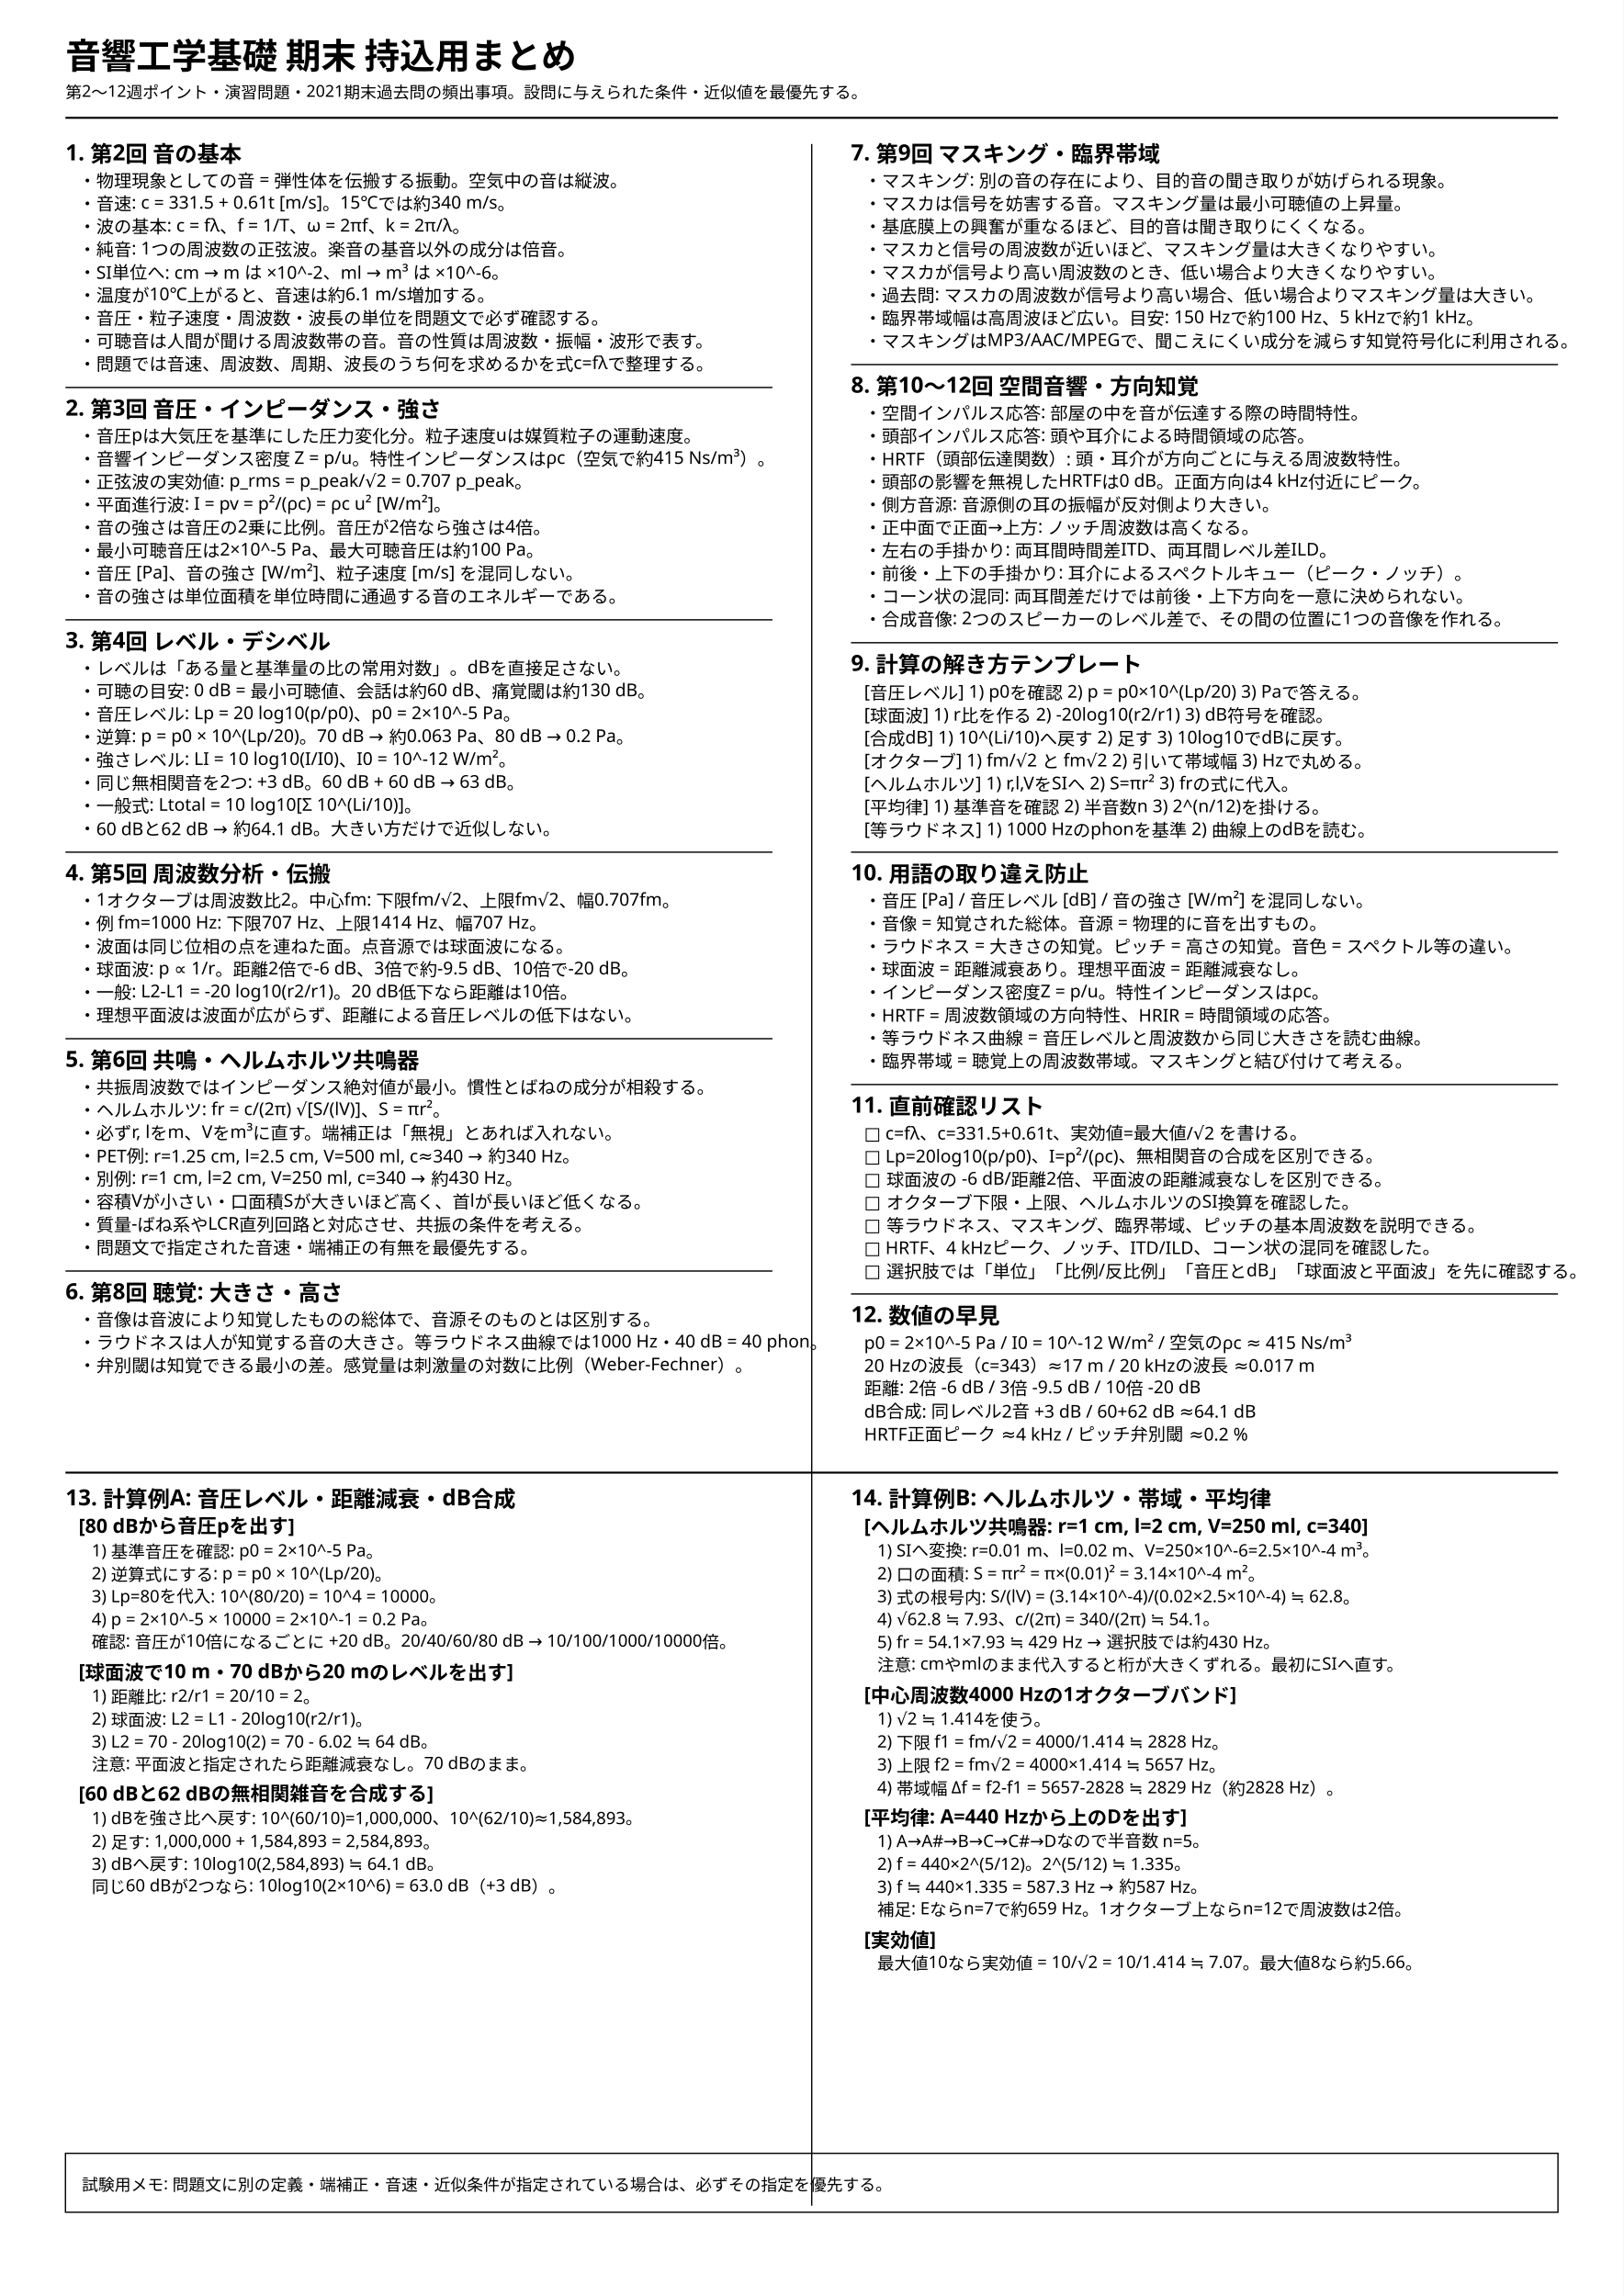
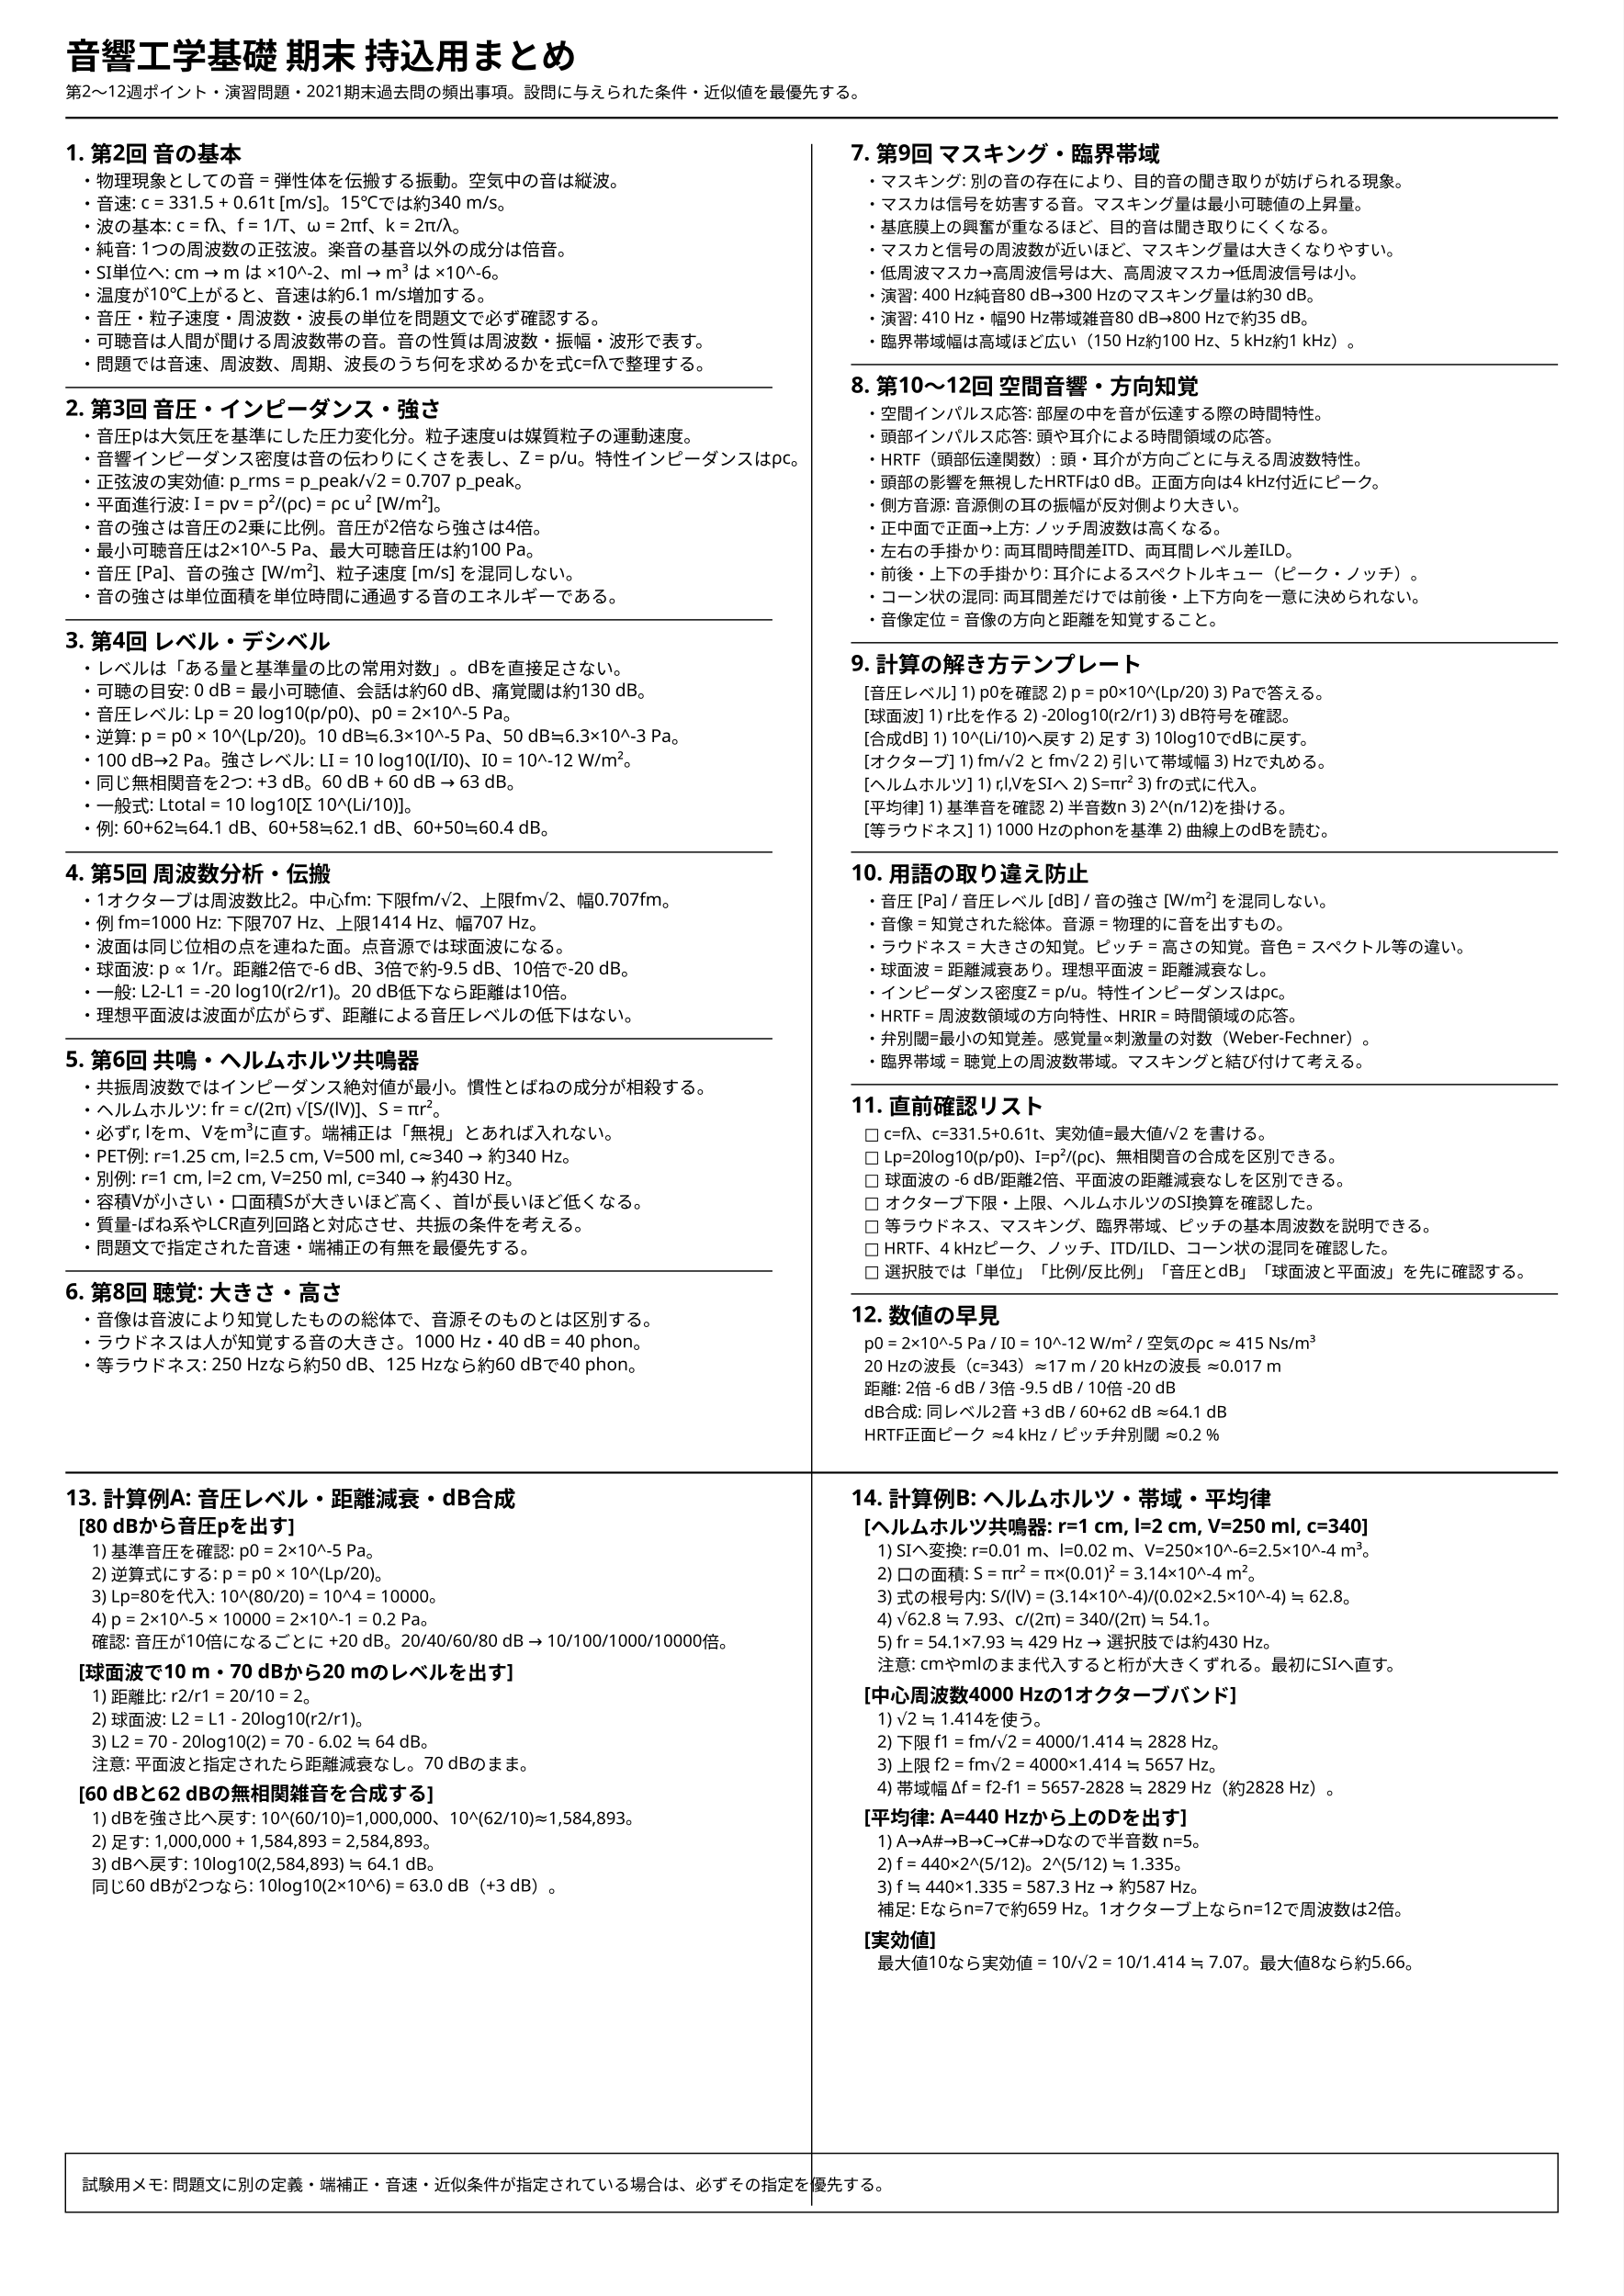
<svg xmlns="http://www.w3.org/2000/svg" width="2480" height="3508" viewBox="0 0 2480 3508">
  <rect width="2480" height="3508" fill="#ffffff" />
  <g fill="#000000" font-family="Hiragino Sans, Noto Sans JP, sans-serif">
    <text x="100" y="105" font-size="54" font-weight="700">音響工学基礎 期末 持込用まとめ</text>
    <text x="100" y="150" font-size="25">第2〜12週ポイント・演習問題・2021期末過去問の頻出事項。設問に与えられた条件・近似値を最優先する。</text>
    <line x1="100" y1="180" x2="2380" y2="180" stroke="#000000" stroke-width="3" />
    <line x1="1240" y1="220" x2="1240" y2="3370" stroke="#000000" stroke-width="2" />
    <g font-size="27">
      <text x="100" y="245" font-size="34" font-weight="700">1. 第2回 音の基本</text>
      <text x="120" y="286">・物理現象としての音 = 弾性体を伝搬する振動。空気中の音は縦波。</text>
      <text x="120" y="321">・音速: c = 331.5 + 0.61t [m/s]。15℃では約340 m/s。</text>
      <text x="120" y="356">・波の基本: c = fλ、f = 1/T、ω = 2πf、k = 2π/λ。</text>
      <text x="120" y="391">・純音: 1つの周波数の正弦波。楽音の基音以外の成分は倍音。</text>
      <text x="120" y="426">・SI単位へ: cm → m は ×10^-2、ml → m³ は ×10^-6。</text>
      <text x="120" y="461">・温度が10℃上がると、音速は約6.1 m/s増加する。</text>
      <text x="120" y="496">・音圧・粒子速度・周波数・波長の単位を問題文で必ず確認する。</text>
      <text x="120" y="531">・可聴音は人間が聞ける周波数帯の音。音の性質は周波数・振幅・波形で表す。</text>
      <text x="120" y="566">・問題では音速、周波数、周期、波長のうち何を求めるかを式c=fλで整理する。</text>
      <line x1="100" y1="592" x2="1180" y2="592" stroke="#000000" stroke-width="2" />
      <text x="100" y="635" font-size="34" font-weight="700">2. 第3回 音圧・インピーダンス・強さ</text>
      <text x="120" y="676">・音圧pは大気圧を基準にした圧力変化分。粒子速度uは媒質粒子の運動速度。</text>
-       <text x="120" y="711">・音響インピーダンス密度 Z = p/u。特性インピーダンスはρc（空気で約415 Ns/m³）。</text>
+       <text x="120" y="711">・音響インピーダンス密度は音の伝わりにくさを表し、Z = p/u。特性インピーダンスはρc。</text>
      <text x="120" y="746">・正弦波の実効値: p_rms = p_peak/√2 = 0.707 p_peak。</text>
      <text x="120" y="781">・平面進行波: I = pv = p²/(ρc) = ρc u² [W/m²]。</text>
      <text x="120" y="816">・音の強さは音圧の2乗に比例。音圧が2倍なら強さは4倍。</text>
      <text x="120" y="851">・最小可聴音圧は2×10^-5 Pa、最大可聴音圧は約100 Pa。</text>
      <text x="120" y="886">・音圧 [Pa]、音の強さ [W/m²]、粒子速度 [m/s] を混同しない。</text>
      <text x="120" y="921">・音の強さは単位面積を単位時間に通過する音のエネルギーである。</text>
      <line x1="100" y1="947" x2="1180" y2="947" stroke="#000000" stroke-width="2" />
      <text x="100" y="990" font-size="34" font-weight="700">3. 第4回 レベル・デシベル</text>
      <text x="120" y="1031">・レベルは「ある量と基準量の比の常用対数」。dBを直接足さない。</text>
      <text x="120" y="1066">・可聴の目安: 0 dB = 最小可聴値、会話は約60 dB、痛覚閾は約130 dB。</text>
      <text x="120" y="1101">・音圧レベル: Lp = 20 log10(p/p0)、p0 = 2×10^-5 Pa。</text>
-       <text x="120" y="1136">・逆算: p = p0 × 10^(Lp/20)。70 dB → 約0.063 Pa、80 dB → 0.2 Pa。</text>
-       <text x="120" y="1171">・強さレベル: LI = 10 log10(I/I0)、I0 = 10^-12 W/m²。</text>
+       <text x="120" y="1136">・逆算: p = p0 × 10^(Lp/20)。10 dB≒6.3×10^-5 Pa、50 dB≒6.3×10^-3 Pa。</text>
+       <text x="120" y="1171">・100 dB→2 Pa。強さレベル: LI = 10 log10(I/I0)、I0 = 10^-12 W/m²。</text>
      <text x="120" y="1206">・同じ無相関音を2つ: +3 dB。60 dB + 60 dB → 63 dB。</text>
      <text x="120" y="1241">・一般式: Ltotal = 10 log10[Σ 10^(Li/10)]。</text>
-       <text x="120" y="1276">・60 dBと62 dB → 約64.1 dB。大きい方だけで近似しない。</text>
+       <text x="120" y="1276">・例: 60+62≒64.1 dB、60+58≒62.1 dB、60+50≒60.4 dB。</text>
      <line x1="100" y1="1302" x2="1180" y2="1302" stroke="#000000" stroke-width="2" />
      <text x="100" y="1345" font-size="34" font-weight="700">4. 第5回 周波数分析・伝搬</text>
      <text x="120" y="1386">・1オクターブは周波数比2。中心fm: 下限fm/√2、上限fm√2、幅0.707fm。</text>
      <text x="120" y="1421">・例 fm=1000 Hz: 下限707 Hz、上限1414 Hz、幅707 Hz。</text>
      <text x="120" y="1456">・波面は同じ位相の点を連ねた面。点音源では球面波になる。</text>
      <text x="120" y="1491">・球面波: p ∝ 1/r。距離2倍で-6 dB、3倍で約-9.5 dB、10倍で-20 dB。</text>
      <text x="120" y="1526">・一般: L2-L1 = -20 log10(r2/r1)。20 dB低下なら距離は10倍。</text>
      <text x="120" y="1561">・理想平面波は波面が広がらず、距離による音圧レベルの低下はない。</text>
      <line x1="100" y1="1587" x2="1180" y2="1587" stroke="#000000" stroke-width="2" />
      <text x="100" y="1630" font-size="34" font-weight="700">5. 第6回 共鳴・ヘルムホルツ共鳴器</text>
      <text x="120" y="1671">・共振周波数ではインピーダンス絶対値が最小。慣性とばねの成分が相殺する。</text>
      <text x="120" y="1706">・ヘルムホルツ: fr = c/(2π) √[S/(lV)]、S = πr²。</text>
      <text x="120" y="1741">・必ずr, lをm、Vをm³に直す。端補正は「無視」とあれば入れない。</text>
      <text x="120" y="1776">・PET例: r=1.25 cm, l=2.5 cm, V=500 ml, c≈340 → 約340 Hz。</text>
      <text x="120" y="1811">・別例: r=1 cm, l=2 cm, V=250 ml, c=340 → 約430 Hz。</text>
      <text x="120" y="1846">・容積Vが小さい・口面積Sが大きいほど高く、首lが長いほど低くなる。</text>
      <text x="120" y="1881">・質量-ばね系やLCR直列回路と対応させ、共振の条件を考える。</text>
      <text x="120" y="1916">・問題文で指定された音速・端補正の有無を最優先する。</text>
      <line x1="100" y1="1942" x2="1180" y2="1942" stroke="#000000" stroke-width="2" />
      <text x="100" y="1985" font-size="34" font-weight="700">6. 第8回 聴覚: 大きさ・高さ</text>
      <text x="120" y="2026">・音像は音波により知覚したものの総体で、音源そのものとは区別する。</text>
-       <text x="120" y="2061">・ラウドネスは人が知覚する音の大きさ。等ラウドネス曲線では1000 Hz・40 dB = 40 phon。</text>
-       <text x="120" y="2096">・弁別閾は知覚できる最小の差。感覚量は刺激量の対数に比例（Weber-Fechner）。</text>
+       <text x="120" y="2061">・ラウドネスは人が知覚する音の大きさ。1000 Hz・40 dB = 40 phon。</text>
+       <text x="120" y="2096">・等ラウドネス: 250 Hzなら約50 dB、125 Hzなら約60 dBで40 phon。</text>
    </g>
-     <g font-size="27">
+     <g font-size="25">
      <text x="1300" y="245" font-size="34" font-weight="700">7. 第9回 マスキング・臨界帯域</text>
      <text x="1320" y="286">・マスキング: 別の音の存在により、目的音の聞き取りが妨げられる現象。</text>
      <text x="1320" y="321">・マスカは信号を妨害する音。マスキング量は最小可聴値の上昇量。</text>
      <text x="1320" y="356">・基底膜上の興奮が重なるほど、目的音は聞き取りにくくなる。</text>
      <text x="1320" y="391">・マスカと信号の周波数が近いほど、マスキング量は大きくなりやすい。</text>
-       <text x="1320" y="426">・マスカが信号より高い周波数のとき、低い場合より大きくなりやすい。</text>
-       <text x="1320" y="461">・過去問: マスカの周波数が信号より高い場合、低い場合よりマスキング量は大きい。</text>
-       <text x="1320" y="496">・臨界帯域幅は高周波ほど広い。目安: 150 Hzで約100 Hz、5 kHzで約1 kHz。</text>
-       <text x="1320" y="531">・マスキングはMP3/AAC/MPEGで、聞こえにくい成分を減らす知覚符号化に利用される。</text>
+       <text x="1320" y="426">・低周波マスカ→高周波信号は大、高周波マスカ→低周波信号は小。</text>
+       <text x="1320" y="461">・演習: 400 Hz純音80 dB→300 Hzのマスキング量は約30 dB。</text>
+       <text x="1320" y="496">・演習: 410 Hz・幅90 Hz帯域雑音80 dB→800 Hzで約35 dB。</text>
+       <text x="1320" y="531">・臨界帯域幅は高域ほど広い（150 Hz約100 Hz、5 kHz約1 kHz）。</text>
      <line x1="1300" y1="557" x2="2380" y2="557" stroke="#000000" stroke-width="2" />
      <text x="1300" y="600" font-size="34" font-weight="700">8. 第10〜12回 空間音響・方向知覚</text>
      <text x="1320" y="641">・空間インパルス応答: 部屋の中を音が伝達する際の時間特性。</text>
      <text x="1320" y="676">・頭部インパルス応答: 頭や耳介による時間領域の応答。</text>
      <text x="1320" y="711">・HRTF（頭部伝達関数）: 頭・耳介が方向ごとに与える周波数特性。</text>
      <text x="1320" y="746">・頭部の影響を無視したHRTFは0 dB。正面方向は4 kHz付近にピーク。</text>
      <text x="1320" y="781">・側方音源: 音源側の耳の振幅が反対側より大きい。</text>
      <text x="1320" y="816">・正中面で正面→上方: ノッチ周波数は高くなる。</text>
      <text x="1320" y="851">・左右の手掛かり: 両耳間時間差ITD、両耳間レベル差ILD。</text>
      <text x="1320" y="886">・前後・上下の手掛かり: 耳介によるスペクトルキュー（ピーク・ノッチ）。</text>
      <text x="1320" y="921">・コーン状の混同: 両耳間差だけでは前後・上下方向を一意に決められない。</text>
-       <text x="1320" y="956">・合成音像: 2つのスピーカーのレベル差で、その間の位置に1つの音像を作れる。</text>
+       <text x="1320" y="956">・音像定位 = 音像の方向と距離を知覚すること。</text>
      <line x1="1300" y1="982" x2="2380" y2="982" stroke="#000000" stroke-width="2" />
      <text x="1300" y="1025" font-size="34" font-weight="700">9. 計算の解き方テンプレート</text>
      <text x="1320" y="1066">[音圧レベル] 1) p0を確認 2) p = p0×10^(Lp/20) 3) Paで答える。</text>
      <text x="1320" y="1101">[球面波] 1) r比を作る 2) -20log10(r2/r1) 3) dB符号を確認。</text>
      <text x="1320" y="1136">[合成dB] 1) 10^(Li/10)へ戻す 2) 足す 3) 10log10でdBに戻す。</text>
      <text x="1320" y="1171">[オクターブ] 1) fm/√2 と fm√2 2) 引いて帯域幅 3) Hzで丸める。</text>
      <text x="1320" y="1206">[ヘルムホルツ] 1) r,l,VをSIへ 2) S=πr² 3) frの式に代入。</text>
      <text x="1320" y="1241">[平均律] 1) 基準音を確認 2) 半音数n 3) 2^(n/12)を掛ける。</text>
      <text x="1320" y="1276">[等ラウドネス] 1) 1000 Hzのphonを基準 2) 曲線上のdBを読む。</text>
      <line x1="1300" y1="1302" x2="2380" y2="1302" stroke="#000000" stroke-width="2" />
      <text x="1300" y="1345" font-size="34" font-weight="700">10. 用語の取り違え防止</text>
      <text x="1320" y="1386">・音圧 [Pa] / 音圧レベル [dB] / 音の強さ [W/m²] を混同しない。</text>
      <text x="1320" y="1421">・音像 = 知覚された総体。音源 = 物理的に音を出すもの。</text>
      <text x="1320" y="1456">・ラウドネス = 大きさの知覚。ピッチ = 高さの知覚。音色 = スペクトル等の違い。</text>
      <text x="1320" y="1491">・球面波 = 距離減衰あり。理想平面波 = 距離減衰なし。</text>
      <text x="1320" y="1526">・インピーダンス密度Z = p/u。特性インピーダンスはρc。</text>
      <text x="1320" y="1561">・HRTF = 周波数領域の方向特性、HRIR = 時間領域の応答。</text>
-       <text x="1320" y="1596">・等ラウドネス曲線 = 音圧レベルと周波数から同じ大きさを読む曲線。</text>
+       <text x="1320" y="1596">・弁別閾=最小の知覚差。感覚量∝刺激量の対数（Weber-Fechner）。</text>
      <text x="1320" y="1631">・臨界帯域 = 聴覚上の周波数帯域。マスキングと結び付けて考える。</text>
      <line x1="1300" y1="1657" x2="2380" y2="1657" stroke="#000000" stroke-width="2" />
      <text x="1300" y="1700" font-size="34" font-weight="700">11. 直前確認リスト</text>
      <text x="1320" y="1741">□ c=fλ、c=331.5+0.61t、実効値=最大値/√2 を書ける。</text>
      <text x="1320" y="1776">□ Lp=20log10(p/p0)、I=p²/(ρc)、無相関音の合成を区別できる。</text>
      <text x="1320" y="1811">□ 球面波の -6 dB/距離2倍、平面波の距離減衰なしを区別できる。</text>
      <text x="1320" y="1846">□ オクターブ下限・上限、ヘルムホルツのSI換算を確認した。</text>
      <text x="1320" y="1881">□ 等ラウドネス、マスキング、臨界帯域、ピッチの基本周波数を説明できる。</text>
      <text x="1320" y="1916">□ HRTF、4 kHzピーク、ノッチ、ITD/ILD、コーン状の混同を確認した。</text>
      <text x="1320" y="1951">□ 選択肢では「単位」「比例/反比例」「音圧とdB」「球面波と平面波」を先に確認する。</text>
      <line x1="1300" y1="1977" x2="2380" y2="1977" stroke="#000000" stroke-width="2" />
      <text x="1300" y="2020" font-size="34" font-weight="700">12. 数値の早見</text>
      <text x="1320" y="2061">p0 = 2×10^-5 Pa / I0 = 10^-12 W/m² / 空気のρc ≈ 415 Ns/m³</text>
      <text x="1320" y="2096">20 Hzの波長（c=343）≈17 m / 20 kHzの波長 ≈0.017 m</text>
      <text x="1320" y="2131">距離: 2倍 -6 dB / 3倍 -9.5 dB / 10倍 -20 dB</text>
      <text x="1320" y="2166">dB合成: 同レベル2音 +3 dB / 60+62 dB ≈64.1 dB</text>
      <text x="1320" y="2201">HRTF正面ピーク ≈4 kHz / ピッチ弁別閾 ≈0.2 %</text>
    </g>
    <line x1="100" y1="2250" x2="2380" y2="2250" stroke="#000000" stroke-width="3" />
    <g font-size="26">
      <text x="100" y="2300" font-size="34" font-weight="700">13. 計算例A: 音圧レベル・距離減衰・dB合成</text>
      <text x="120" y="2342" font-size="30" font-weight="700">[80 dBから音圧pを出す]</text>
      <text x="140" y="2378">1) 基準音圧を確認: p0 = 2×10^-5 Pa。</text>
      <text x="140" y="2413">2) 逆算式にする: p = p0 × 10^(Lp/20)。</text>
      <text x="140" y="2448">3) Lp=80を代入: 10^(80/20) = 10^4 = 10000。</text>
      <text x="140" y="2483">4) p = 2×10^-5 × 10000 = 2×10^-1 = 0.2 Pa。</text>
      <text x="140" y="2518">確認: 音圧が10倍になるごとに +20 dB。20/40/60/80 dB → 10/100/1000/10000倍。</text>
      <text x="120" y="2564" font-size="30" font-weight="700">[球面波で10 m・70 dBから20 mのレベルを出す]</text>
      <text x="140" y="2600">1) 距離比: r2/r1 = 20/10 = 2。</text>
      <text x="140" y="2635">2) 球面波: L2 = L1 - 20log10(r2/r1)。</text>
      <text x="140" y="2670">3) L2 = 70 - 20log10(2) = 70 - 6.02 ≒ 64 dB。</text>
      <text x="140" y="2705">注意: 平面波と指定されたら距離減衰なし。70 dBのまま。</text>
      <text x="120" y="2751" font-size="30" font-weight="700">[60 dBと62 dBの無相関雑音を合成する]</text>
      <text x="140" y="2787">1) dBを強さ比へ戻す: 10^(60/10)=1,000,000、10^(62/10)≈1,584,893。</text>
      <text x="140" y="2822">2) 足す: 1,000,000 + 1,584,893 = 2,584,893。</text>
      <text x="140" y="2857">3) dBへ戻す: 10log10(2,584,893) ≒ 64.1 dB。</text>
      <text x="140" y="2892">同じ60 dBが2つなら: 10log10(2×10^6) = 63.0 dB（+3 dB）。</text>
    </g>
    <g font-size="26">
      <text x="1300" y="2300" font-size="34" font-weight="700">14. 計算例B: ヘルムホルツ・帯域・平均律</text>
      <text x="1320" y="2342" font-size="30" font-weight="700">[ヘルムホルツ共鳴器: r=1 cm, l=2 cm, V=250 ml, c=340]</text>
      <text x="1340" y="2378">1) SIへ変換: r=0.01 m、l=0.02 m、V=250×10^-6=2.5×10^-4 m³。</text>
      <text x="1340" y="2413">2) 口の面積: S = πr² = π×(0.01)² = 3.14×10^-4 m²。</text>
      <text x="1340" y="2448">3) 式の根号内: S/(lV) = (3.14×10^-4)/(0.02×2.5×10^-4) ≒ 62.8。</text>
      <text x="1340" y="2483">4) √62.8 ≒ 7.93、c/(2π) = 340/(2π) ≒ 54.1。</text>
      <text x="1340" y="2518">5) fr = 54.1×7.93 ≒ 429 Hz → 選択肢では約430 Hz。</text>
      <text x="1340" y="2553">注意: cmやmlのまま代入すると桁が大きくずれる。最初にSIへ直す。</text>
      <text x="1320" y="2599" font-size="30" font-weight="700">[中心周波数4000 Hzの1オクターブバンド]</text>
      <text x="1340" y="2635">1) √2 ≒ 1.414を使う。</text>
      <text x="1340" y="2670">2) 下限 f1 = fm/√2 = 4000/1.414 ≒ 2828 Hz。</text>
      <text x="1340" y="2705">3) 上限 f2 = fm√2 = 4000×1.414 ≒ 5657 Hz。</text>
      <text x="1340" y="2740">4) 帯域幅 Δf = f2-f1 = 5657-2828 ≒ 2829 Hz（約2828 Hz）。</text>
      <text x="1320" y="2786" font-size="30" font-weight="700">[平均律: A=440 Hzから上のDを出す]</text>
      <text x="1340" y="2822">1) A→A#→B→C→C#→Dなので半音数 n=5。</text>
      <text x="1340" y="2857">2) f = 440×2^(5/12)。2^(5/12) ≒ 1.335。</text>
      <text x="1340" y="2892">3) f ≒ 440×1.335 = 587.3 Hz → 約587 Hz。</text>
      <text x="1340" y="2927">補足: Eならn=7で約659 Hz。1オクターブ上ならn=12で周波数は2倍。</text>
      <text x="1320" y="2973" font-size="30" font-weight="700">[実効値]</text>
      <text x="1340" y="3009">最大値10なら実効値 = 10/√2 = 10/1.414 ≒ 7.07。最大値8なら約5.66。</text>
    </g>
    <rect x="100" y="3290" width="2280" height="90" fill="none" stroke="#000000" stroke-width="2" />
    <text x="125" y="3347" font-size="25">試験用メモ: 問題文に別の定義・端補正・音速・近似条件が指定されている場合は、必ずその指定を優先する。</text>
  </g>
</svg>
